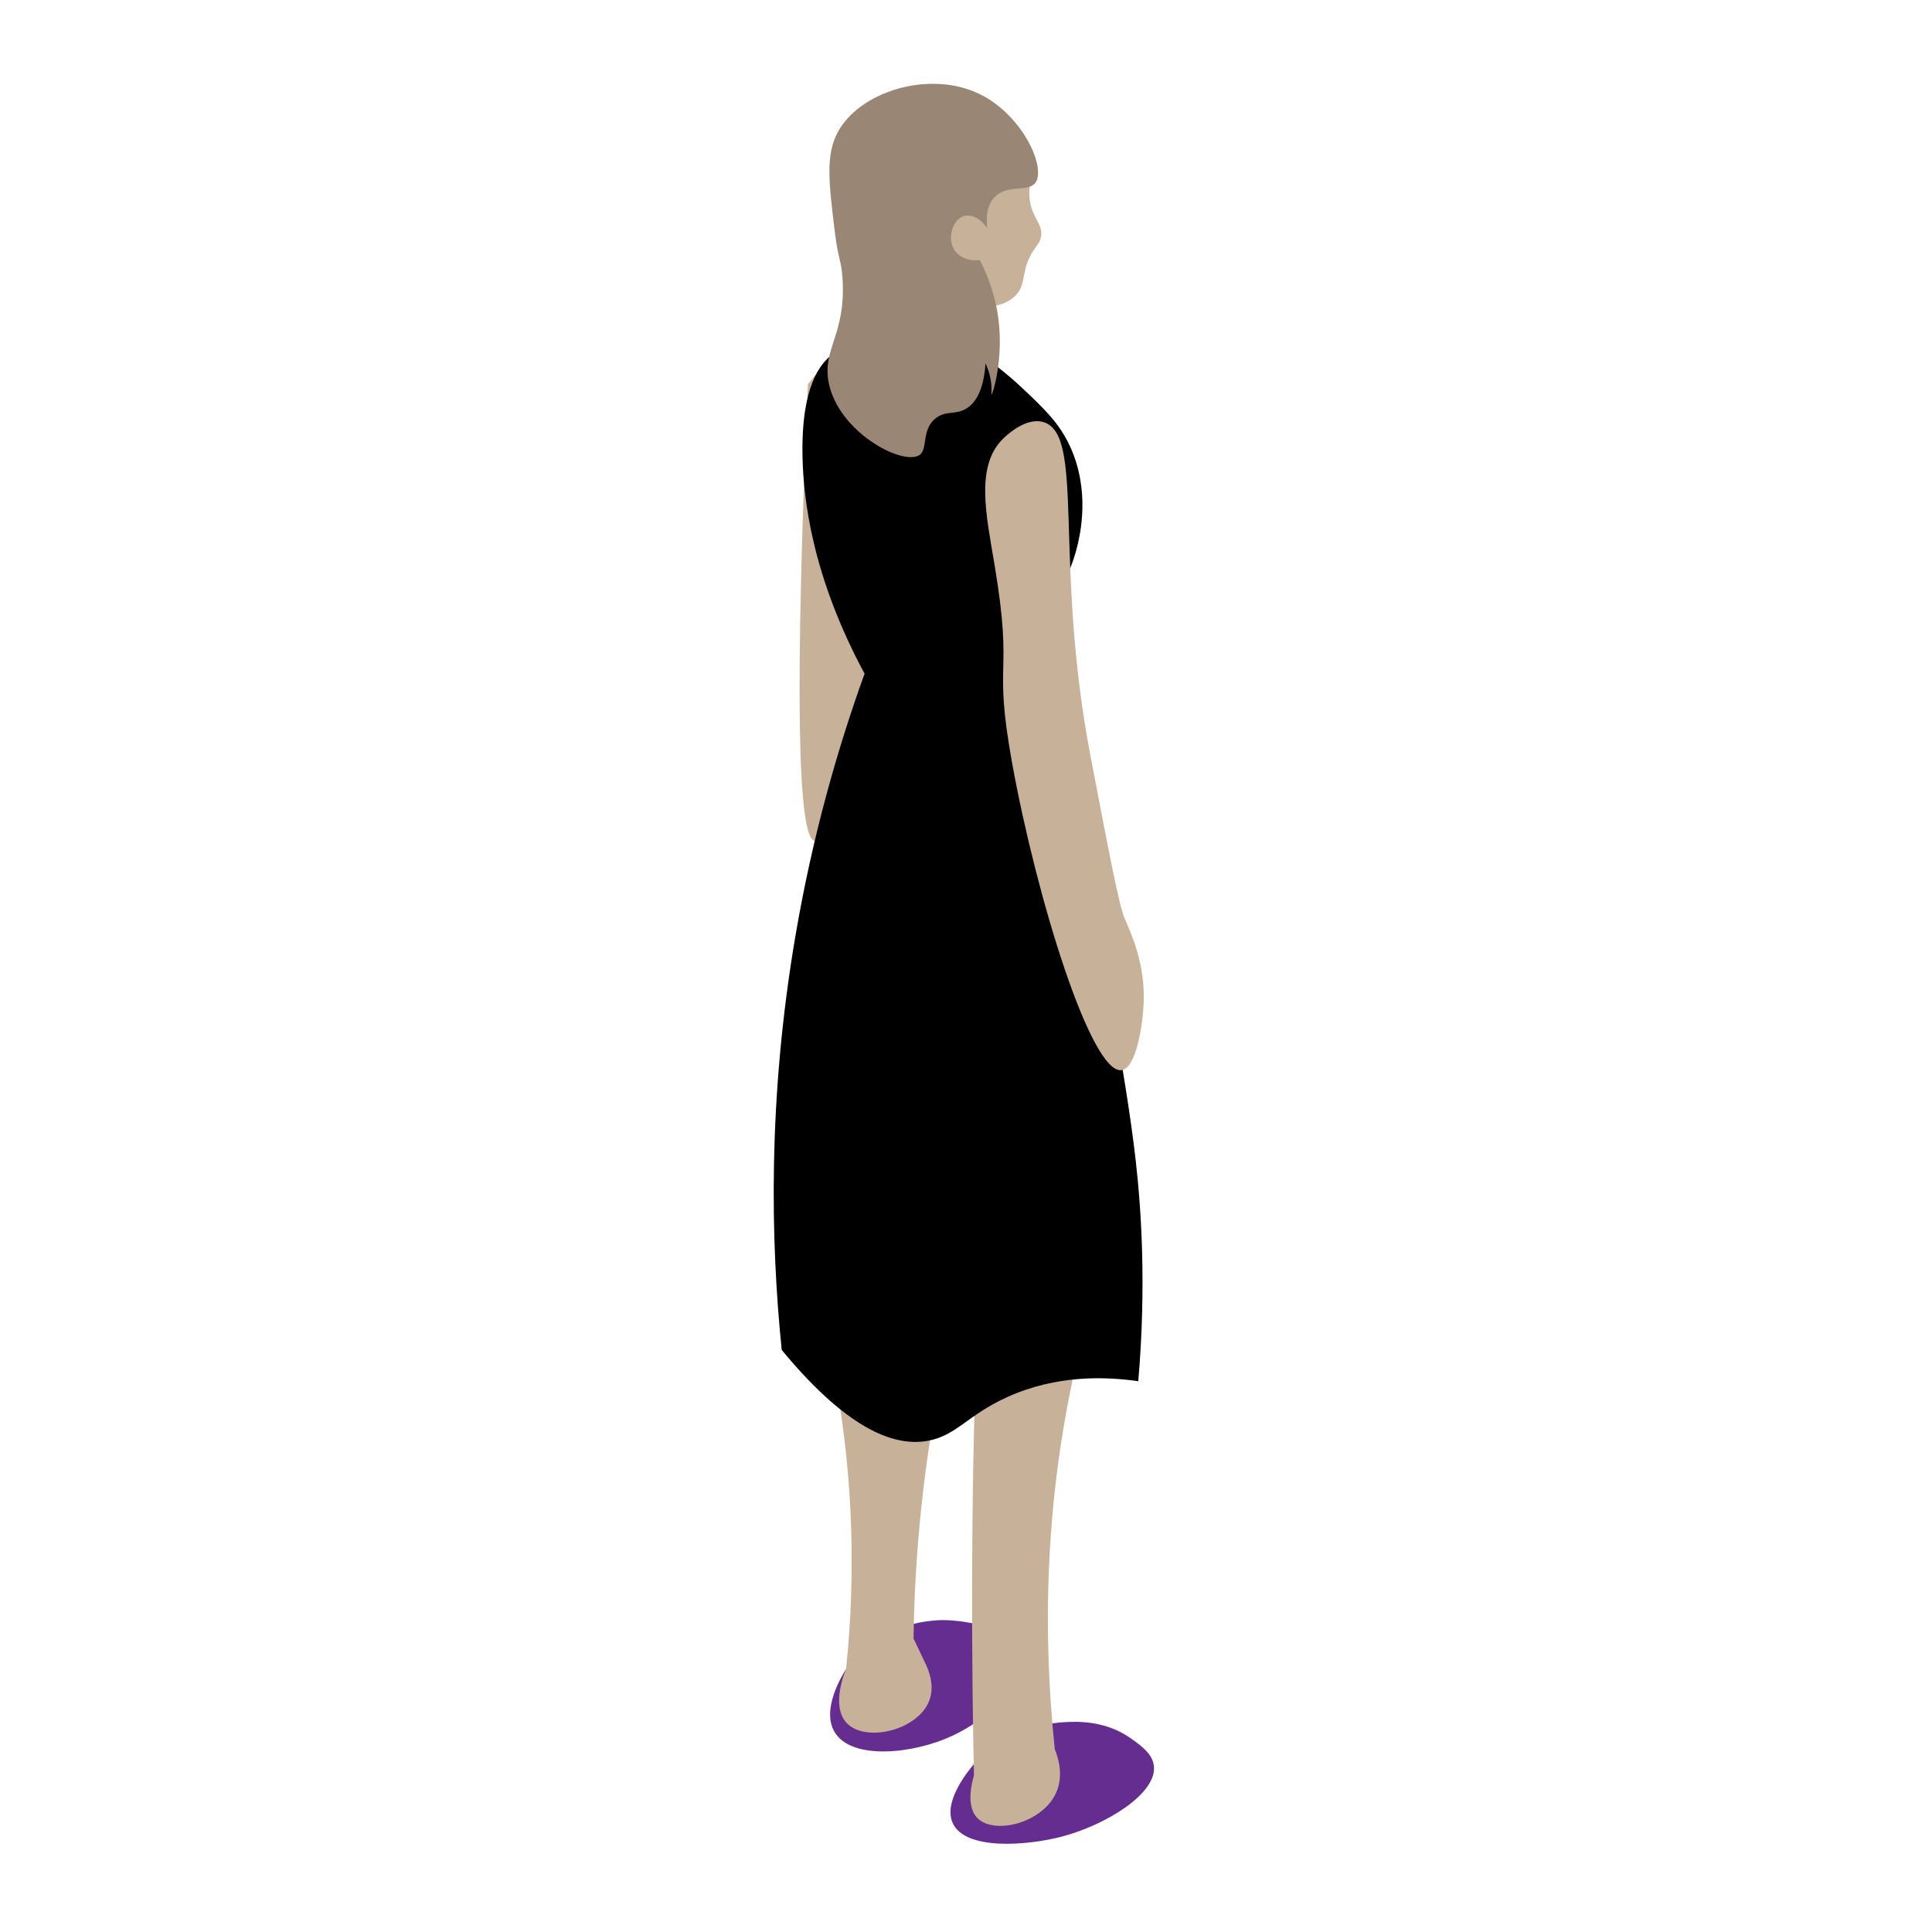
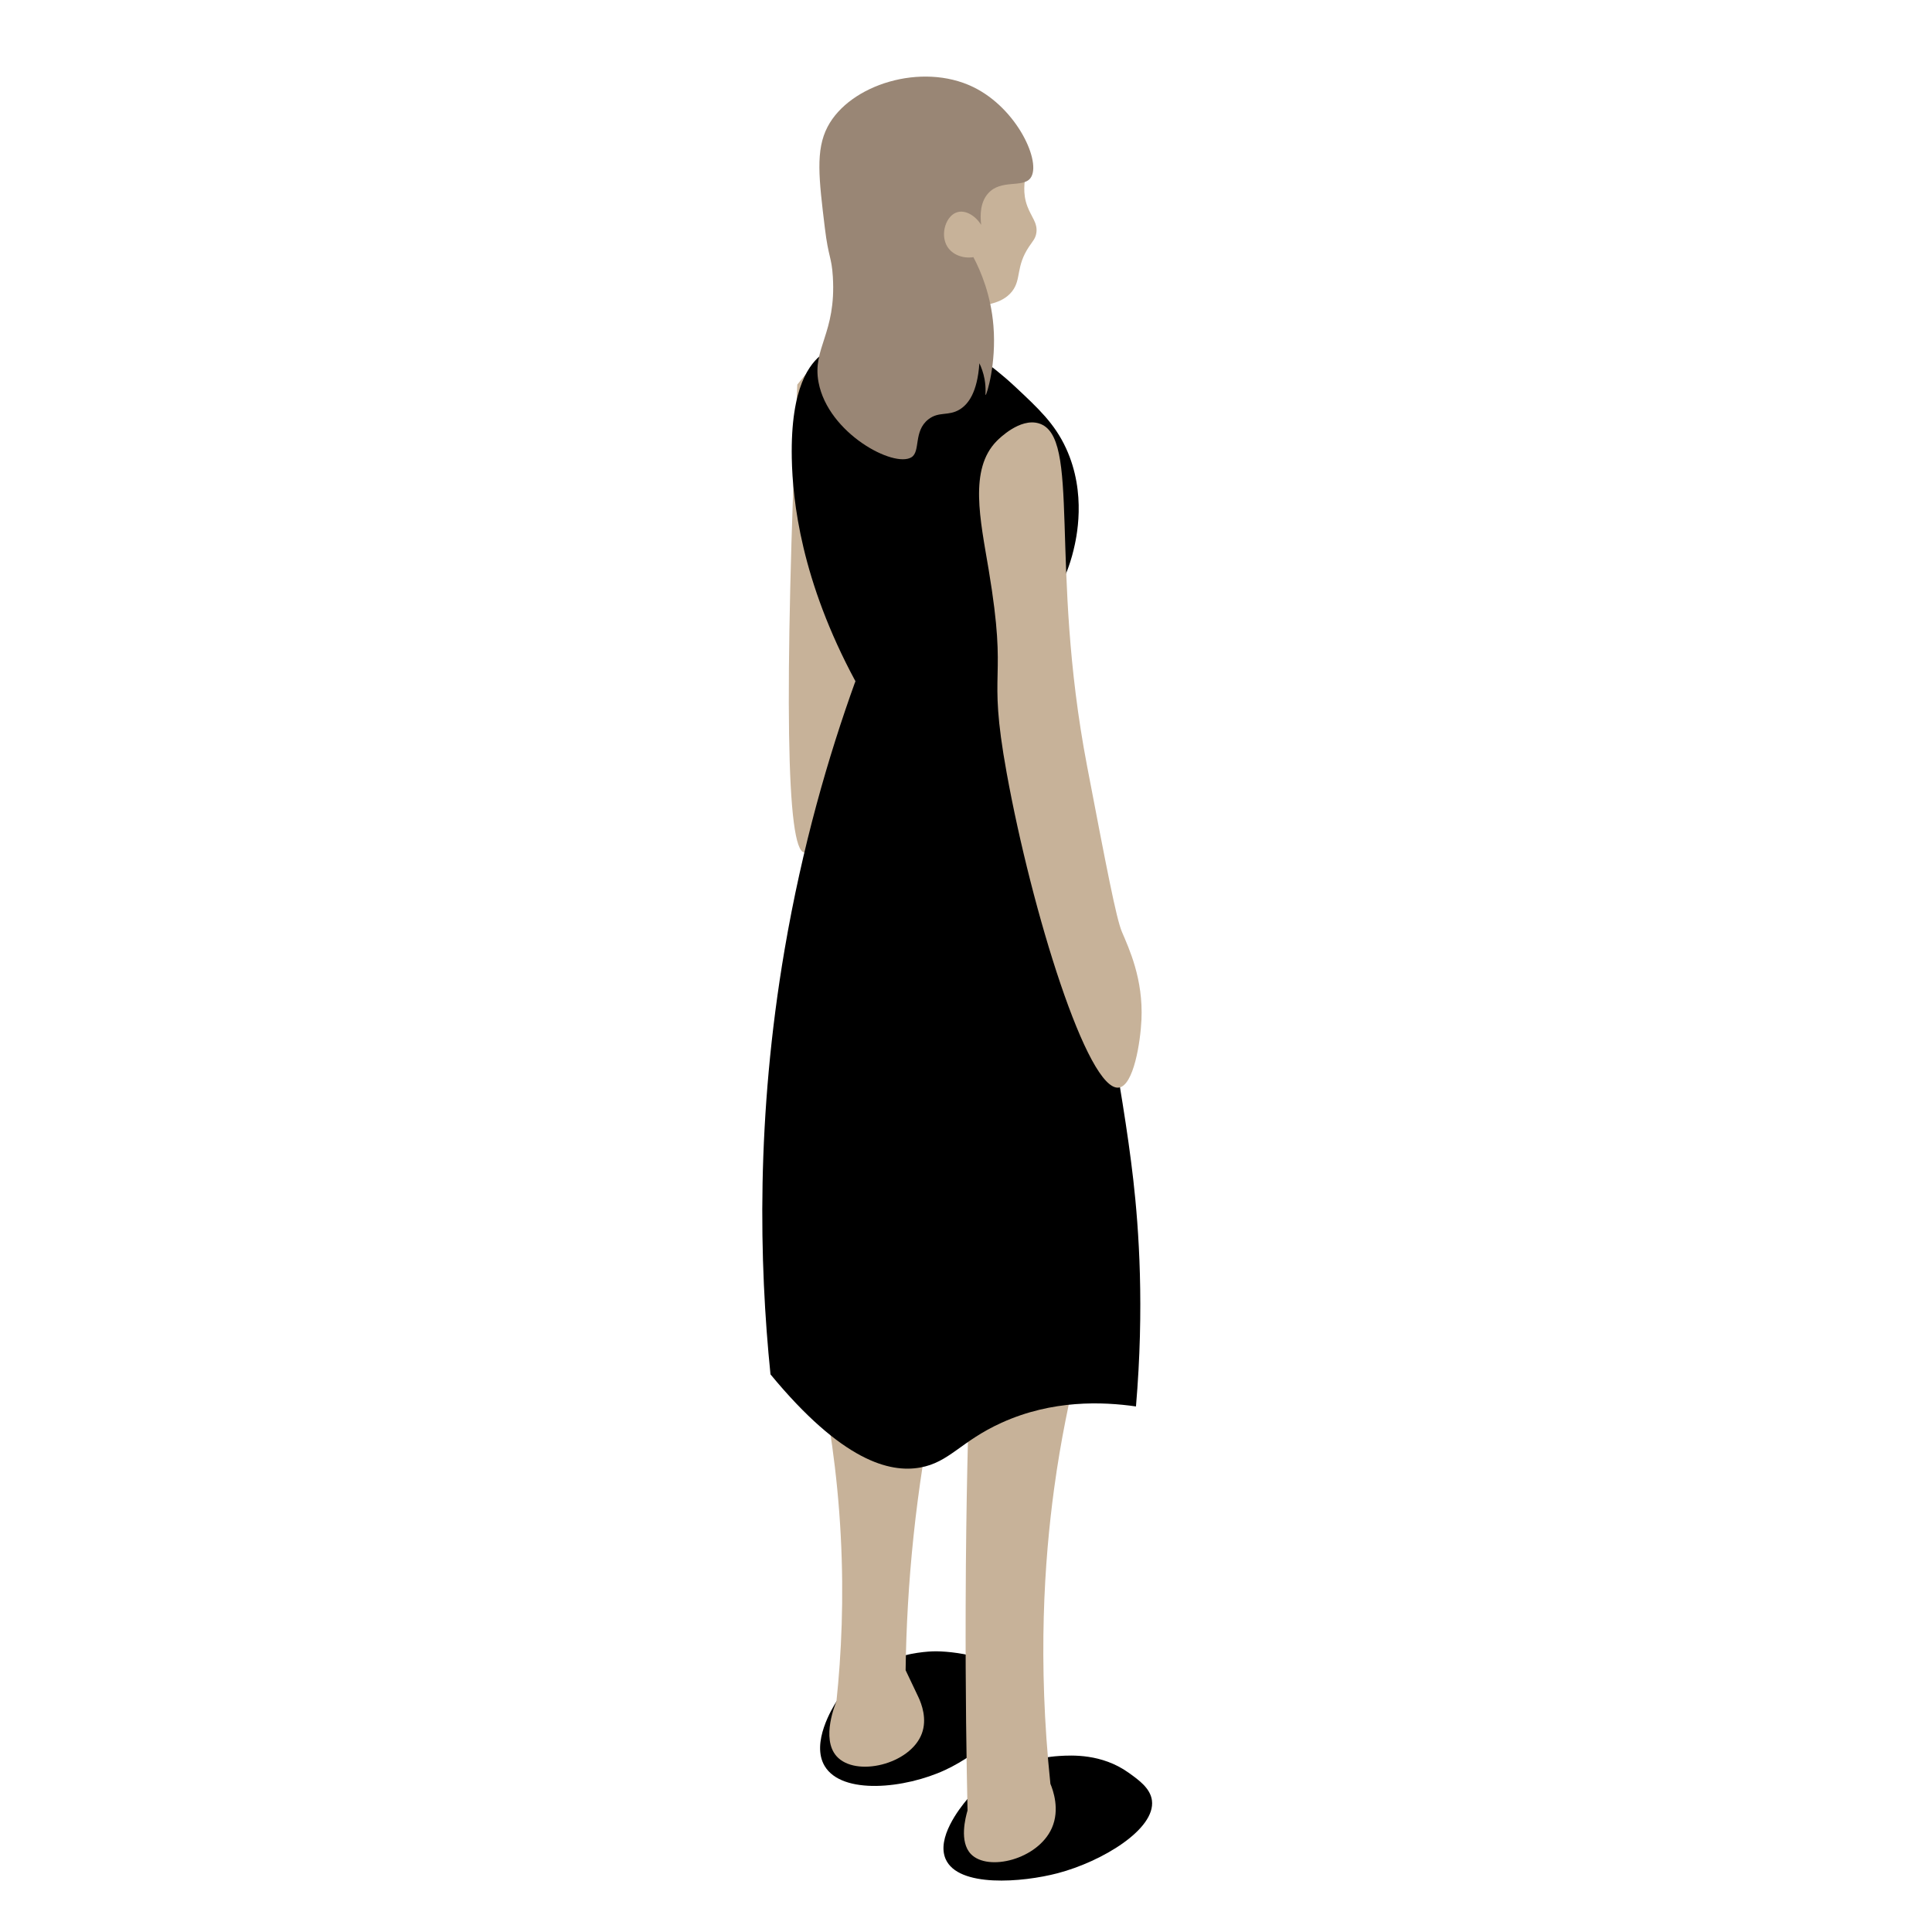
<svg xmlns="http://www.w3.org/2000/svg" width="100%" height="100%" viewBox="0 0 200 200" version="1.1" xml:space="preserve" style="fill-rule:evenodd;clip-rule:evenodd;stroke-linejoin:round;stroke-miterlimit:2;">
-   <path d="M98.593,179.686c3.433,-1.602 8.004,-5.377 7.116,-8.425c-0.801,-2.755 -5.664,-3.516 -8.018,-3.549c-0.471,-0.006 -6.958,0.01 -10.109,5.073c-0.379,0.612 -2.588,4.159 -1.189,6.511c1.75,2.943 8.12,2.293 12.2,0.39" style="fill:#662d91;fill-rule:nonzero;" />
-   <path d="M109.932,190.122c4.495,-1.181 9.893,-4.448 9.515,-7.347c-0.161,-1.234 -1.324,-2.064 -2.364,-2.806c-2.715,-1.938 -5.752,-1.759 -6.968,-1.687c-4.879,0.289 -8.206,3.267 -9.315,4.361c-0.82,0.977 -3.117,3.92 -2.191,6.045c1.269,2.915 7.766,2.369 11.323,1.434" style="fill:#662d91;fill-rule:nonzero;" />
-   <path d="M87.582,172.786c-0.065,0.146 -1.585,3.718 0.012,5.519c1.91,2.154 7.45,0.847 8.614,-2.284c0.547,-1.473 -0.014,-2.974 -0.353,-3.694c-0.428,-0.902 -0.856,-1.804 -1.285,-2.705c0.056,-4.176 0.292,-8.728 0.806,-13.597c0.508,-4.804 1.216,-9.25 2.019,-13.301c-3.881,-1.22 -7.765,-2.442 -11.647,-3.662c1.039,4.794 1.932,10.513 2.271,16.987c0.332,6.309 0.067,11.953 -0.437,16.737" style="fill:#c7b299;fill-rule:nonzero;" />
-   <path d="M100.824,183.788c-0.214,0.726 -0.853,3.162 0.34,4.402c1.724,1.787 6.754,0.557 8.17,-2.615c0.844,-1.895 0.12,-3.853 -0.141,-4.482c-1.306,-12.471 -0.606,-22.561 0.369,-29.762c1.434,-10.578 3.459,-14.847 4.073,-23.952c0.794,-11.731 -1.423,-21.608 -3.639,-28.506c-3.416,0.245 -6.831,0.487 -10.245,0.732c1.346,17.093 1.45,30.552 1.273,39.912c-0.104,5.371 -0.355,12.337 -0.39,23.606c-0.029,8.708 0.086,15.867 0.19,20.665" style="fill:#c7b299;fill-rule:nonzero;" />
-   <path d="M89.499,69.737c-1.115,-11.017 -2.229,-22.031 -3.345,-33.048c-0.84,1.03 -1.683,2.062 -2.523,3.092c-1.346,31.323 -1.108,47.076 0.714,47.261c1.12,0.115 2.837,-5.654 5.154,-17.305" style="fill:#c7b299;fill-rule:nonzero;" />
-   <path d="M88.217,16.11c-2.493,4.597 -1.402,10.762 2.88,14.955c-0.125,1.351 -0.249,2.701 -0.374,4.053c0.488,0.953 1.075,1.573 1.575,1.979c2.372,1.927 6.199,1.852 9.848,0.055c-0.183,-1.769 -0.367,-3.539 -0.551,-5.308c2.234,-0.114 3.237,-0.838 3.739,-1.491c0.945,-1.225 0.343,-2.482 1.705,-4.509c0.368,-0.545 0.653,-0.814 0.737,-1.392c0.143,-0.987 -0.498,-1.584 -0.904,-2.655c-0.532,-1.4 -0.238,-2.499 -0.218,-3.28c0.071,-2.772 -3.125,-7.423 -7.7,-8.306c-4.692,-0.906 -8.91,2.529 -10.737,5.899" style="fill:#c7b299;fill-rule:nonzero;" />
-   <path d="M80.923,139.744c7.237,8.777 12.051,9.954 15.102,9.412c2.976,-0.527 4.104,-2.654 8.231,-4.525c5.13,-2.329 10.201,-2.133 13.578,-1.648c0.855,-10.015 0.294,-17.919 -0.271,-22.892c-2.168,-19.088 -10.898,-52.238 -7.102,-60.517c0.116,-0.253 0.669,-1.41 1.067,-3.068c0.273,-1.138 1.368,-5.697 -0.763,-10.307c-1.141,-2.466 -2.756,-3.98 -5.12,-6.191c-1.357,-1.271 -2.595,-2.215 -3.5,-2.855c-3.649,1.797 -7.474,1.872 -9.846,-0.058c-0.5,-0.403 -1.089,-1.026 -1.577,-1.976c-1.242,0.063 -3.029,0.365 -4.567,1.571c-1.195,0.936 -3.223,3.186 -3.08,10.541c0.084,4.288 0.944,12.34 6.425,22.507c-2.741,7.592 -5.373,16.687 -7.151,27.106c-2.886,16.899 -2.572,31.665 -1.426,42.9" style="fill-rule:nonzero;" />
-   <path d="M112.891,78.277c-3.863,-20.205 -0.553,-33.313 -4.879,-34.582c-1.901,-0.558 -3.998,1.543 -4.237,1.783c-2.825,2.86 -1.662,7.939 -0.818,12.993c2.003,11.996 -0.206,9.363 1.82,20.535c2.529,13.95 8.181,32.23 11.335,31.775c1.489,-0.216 2.172,-4.581 2.276,-6.847c0.192,-4.121 -1.258,-7.201 -1.972,-8.882c-0.576,-1.352 -1.559,-6.492 -3.525,-16.775" style="fill:#c7b299;fill-rule:nonzero;" />
-   <path d="M87.222,28.904c0.346,5.748 -2.103,7.182 -1.445,10.656c0.975,5.152 7.615,8.671 9.385,7.559c0.935,-0.585 0.178,-2.619 1.697,-3.82c1.067,-0.843 2.024,-0.3 3.176,-1.006c0.839,-0.512 1.781,-1.681 1.985,-4.665c0.196,0.408 0.404,0.953 0.524,1.615c0.174,0.955 0.059,1.592 0.102,1.596c0.102,0.012 1.108,-3.131 0.794,-6.989c-0.255,-3.133 -1.283,-5.531 -2.022,-6.937c-1.101,0.165 -2.152,-0.269 -2.647,-1.085c-0.753,-1.242 -0.112,-3.19 1.085,-3.476c0.783,-0.187 1.748,0.349 2.346,1.304c-0.123,-1.026 -0.084,-2.289 0.687,-3.168c1.301,-1.489 3.508,-0.537 4.285,-1.556c1.169,-1.54 -1.305,-7.036 -5.786,-9.206c-5.196,-2.517 -12.465,-0.249 -14.699,4.023c-1.23,2.351 -0.883,5.215 -0.273,10.233c0.367,3.023 0.681,2.866 0.806,4.922" style="fill:#998675;fill-rule:nonzero;" />
+   <path d="M97.872,183.215c3.519,-1.641 8.204,-5.511 7.295,-8.635c-0.822,-2.825 -5.806,-3.605 -8.219,-3.638c-0.483,-0.006 -7.132,0.01 -10.362,5.2c-0.389,0.627 -2.653,4.263 -1.219,6.673c1.794,3.017 8.324,2.35 12.505,0.4" class="sub" />
+   <path d="M109.495,193.913c4.608,-1.211 10.14,-4.56 9.753,-7.531c-0.165,-1.265 -1.357,-2.116 -2.423,-2.877c-2.783,-1.986 -5.896,-1.802 -7.142,-1.729c-5.001,0.297 -8.411,3.349 -9.548,4.47c-0.841,1.001 -3.195,4.018 -2.246,6.197c1.301,2.987 7.96,2.427 11.606,1.47" class="sub" />
+   <path d="M86.586,176.142c-0.066,0.151 -1.624,3.812 0.013,5.658c1.957,2.208 7.635,0.867 8.829,-2.342c0.561,-1.509 -0.014,-3.048 -0.361,-3.786c-0.44,-0.924 -0.879,-1.849 -1.318,-2.773c0.057,-4.279 0.299,-8.946 0.826,-13.937c0.521,-4.923 1.246,-9.481 2.07,-13.634c-3.979,-1.25 -7.959,-2.502 -11.938,-3.753c1.064,4.914 1.98,10.776 2.327,17.412c0.341,6.467 0.069,12.252 -0.448,17.155" style="fill:#c7b299;fill-rule:nonzero;" />
+   <path d="M100.159,187.42c-0.219,0.744 -0.874,3.24 0.349,4.512c1.767,1.831 6.923,0.57 8.374,-2.681c0.865,-1.942 0.123,-3.949 -0.145,-4.593c-1.338,-12.783 -0.621,-23.126 0.379,-30.507c1.47,-10.842 3.546,-15.218 4.175,-24.551c0.813,-12.024 -1.459,-22.148 -3.73,-29.219c-3.502,0.251 -7.002,0.5 -10.502,0.751c1.38,17.52 1.487,31.315 1.305,40.91c-0.107,5.505 -0.364,12.645 -0.399,24.196c-0.03,8.926 0.087,16.264 0.194,21.182" style="fill:#c7b299;fill-rule:nonzero;" />
+   <path d="M88.552,70.517c-1.144,-11.293 -2.286,-22.583 -3.429,-33.875c-0.862,1.056 -1.725,2.114 -2.587,3.17c-1.38,32.105 -1.135,48.252 0.732,48.443c1.148,0.117 2.908,-5.796 5.284,-17.738" style="fill:#c7b299;fill-rule:nonzero;" />
+   <path d="M87.237,15.548c-2.555,4.713 -1.437,11.031 2.952,15.33c-0.128,1.384 -0.255,2.768 -0.383,4.154c0.5,0.976 1.102,1.612 1.614,2.028c2.432,1.976 6.354,1.899 10.094,0.057c-0.188,-1.813 -0.376,-3.628 -0.564,-5.441c2.289,-0.117 3.318,-0.859 3.832,-1.528c0.968,-1.256 0.352,-2.544 1.748,-4.623c0.377,-0.558 0.669,-0.834 0.755,-1.426c0.146,-1.011 -0.51,-1.624 -0.926,-2.722c-0.546,-1.434 -0.245,-2.561 -0.224,-3.362c0.073,-2.841 -3.203,-7.608 -7.893,-8.513c-4.808,-0.929 -9.132,2.592 -11.005,6.046" style="fill:#c7b299;fill-rule:nonzero;" />
+   <path d="M79.761,142.274c7.418,8.997 12.352,10.203 15.48,9.647c3.05,-0.539 4.206,-2.72 8.436,-4.637c5.258,-2.388 10.456,-2.187 13.918,-1.689c0.876,-10.266 0.301,-18.368 -0.278,-23.465c-2.222,-19.566 -11.171,-53.545 -7.28,-62.031c0.119,-0.259 0.686,-1.445 1.094,-3.145c0.28,-1.166 1.402,-5.839 -0.782,-10.564c-1.169,-2.528 -2.825,-4.079 -5.248,-6.346c-1.391,-1.302 -2.66,-2.27 -3.588,-2.927c-3.74,1.842 -7.661,1.92 -10.092,-0.058c-0.512,-0.414 -1.117,-1.052 -1.616,-2.026c-1.274,0.065 -3.105,0.374 -4.681,1.61c-1.226,0.959 -3.304,3.265 -3.158,10.805c0.086,4.394 0.968,12.649 6.586,23.069c-2.81,7.782 -5.507,17.105 -7.33,27.784c-2.958,17.322 -2.636,32.457 -1.461,43.973" class="main" />
+   <path d="M112.528,79.271c-3.96,-20.711 -0.567,-34.147 -5.001,-35.447c-1.949,-0.573 -4.098,1.58 -4.343,1.827c-2.895,2.931 -1.704,8.137 -0.838,13.318c2.053,12.296 -0.211,9.597 1.865,21.048c2.592,14.299 8.386,33.036 11.618,32.57c1.527,-0.222 2.227,-4.696 2.334,-7.019c0.196,-4.223 -1.29,-7.38 -2.022,-9.103c-0.59,-1.386 -1.597,-6.655 -3.613,-17.194" style="fill:#c7b299;fill-rule:nonzero;" />
+   <path d="M86.217,28.662c0.355,5.892 -2.156,7.362 -1.48,10.923c0.999,5.281 7.804,8.887 9.619,7.748c0.958,-0.6 0.182,-2.685 1.74,-3.916c1.093,-0.864 2.074,-0.307 3.255,-1.031c0.859,-0.525 1.825,-1.723 2.034,-4.781c0.201,0.418 0.414,0.976 0.538,1.655c0.177,0.979 0.06,1.631 0.104,1.635c0.105,0.013 1.135,-3.209 0.813,-7.163c-0.261,-3.211 -1.315,-5.67 -2.072,-7.11c-1.129,0.169 -2.205,-0.276 -2.713,-1.112c-0.772,-1.274 -0.115,-3.27 1.112,-3.563c0.803,-0.193 1.792,0.357 2.404,1.336c-0.125,-1.052 -0.085,-2.346 0.705,-3.247c1.334,-1.526 3.596,-0.55 4.393,-1.595c1.198,-1.579 -1.338,-7.211 -5.932,-9.436c-5.325,-2.58 -12.777,-0.255 -15.066,4.123c-1.261,2.411 -0.905,5.346 -0.28,10.489c0.376,3.099 0.698,2.938 0.826,5.045" style="fill:#998675;fill-rule:nonzero;" />
</svg>
